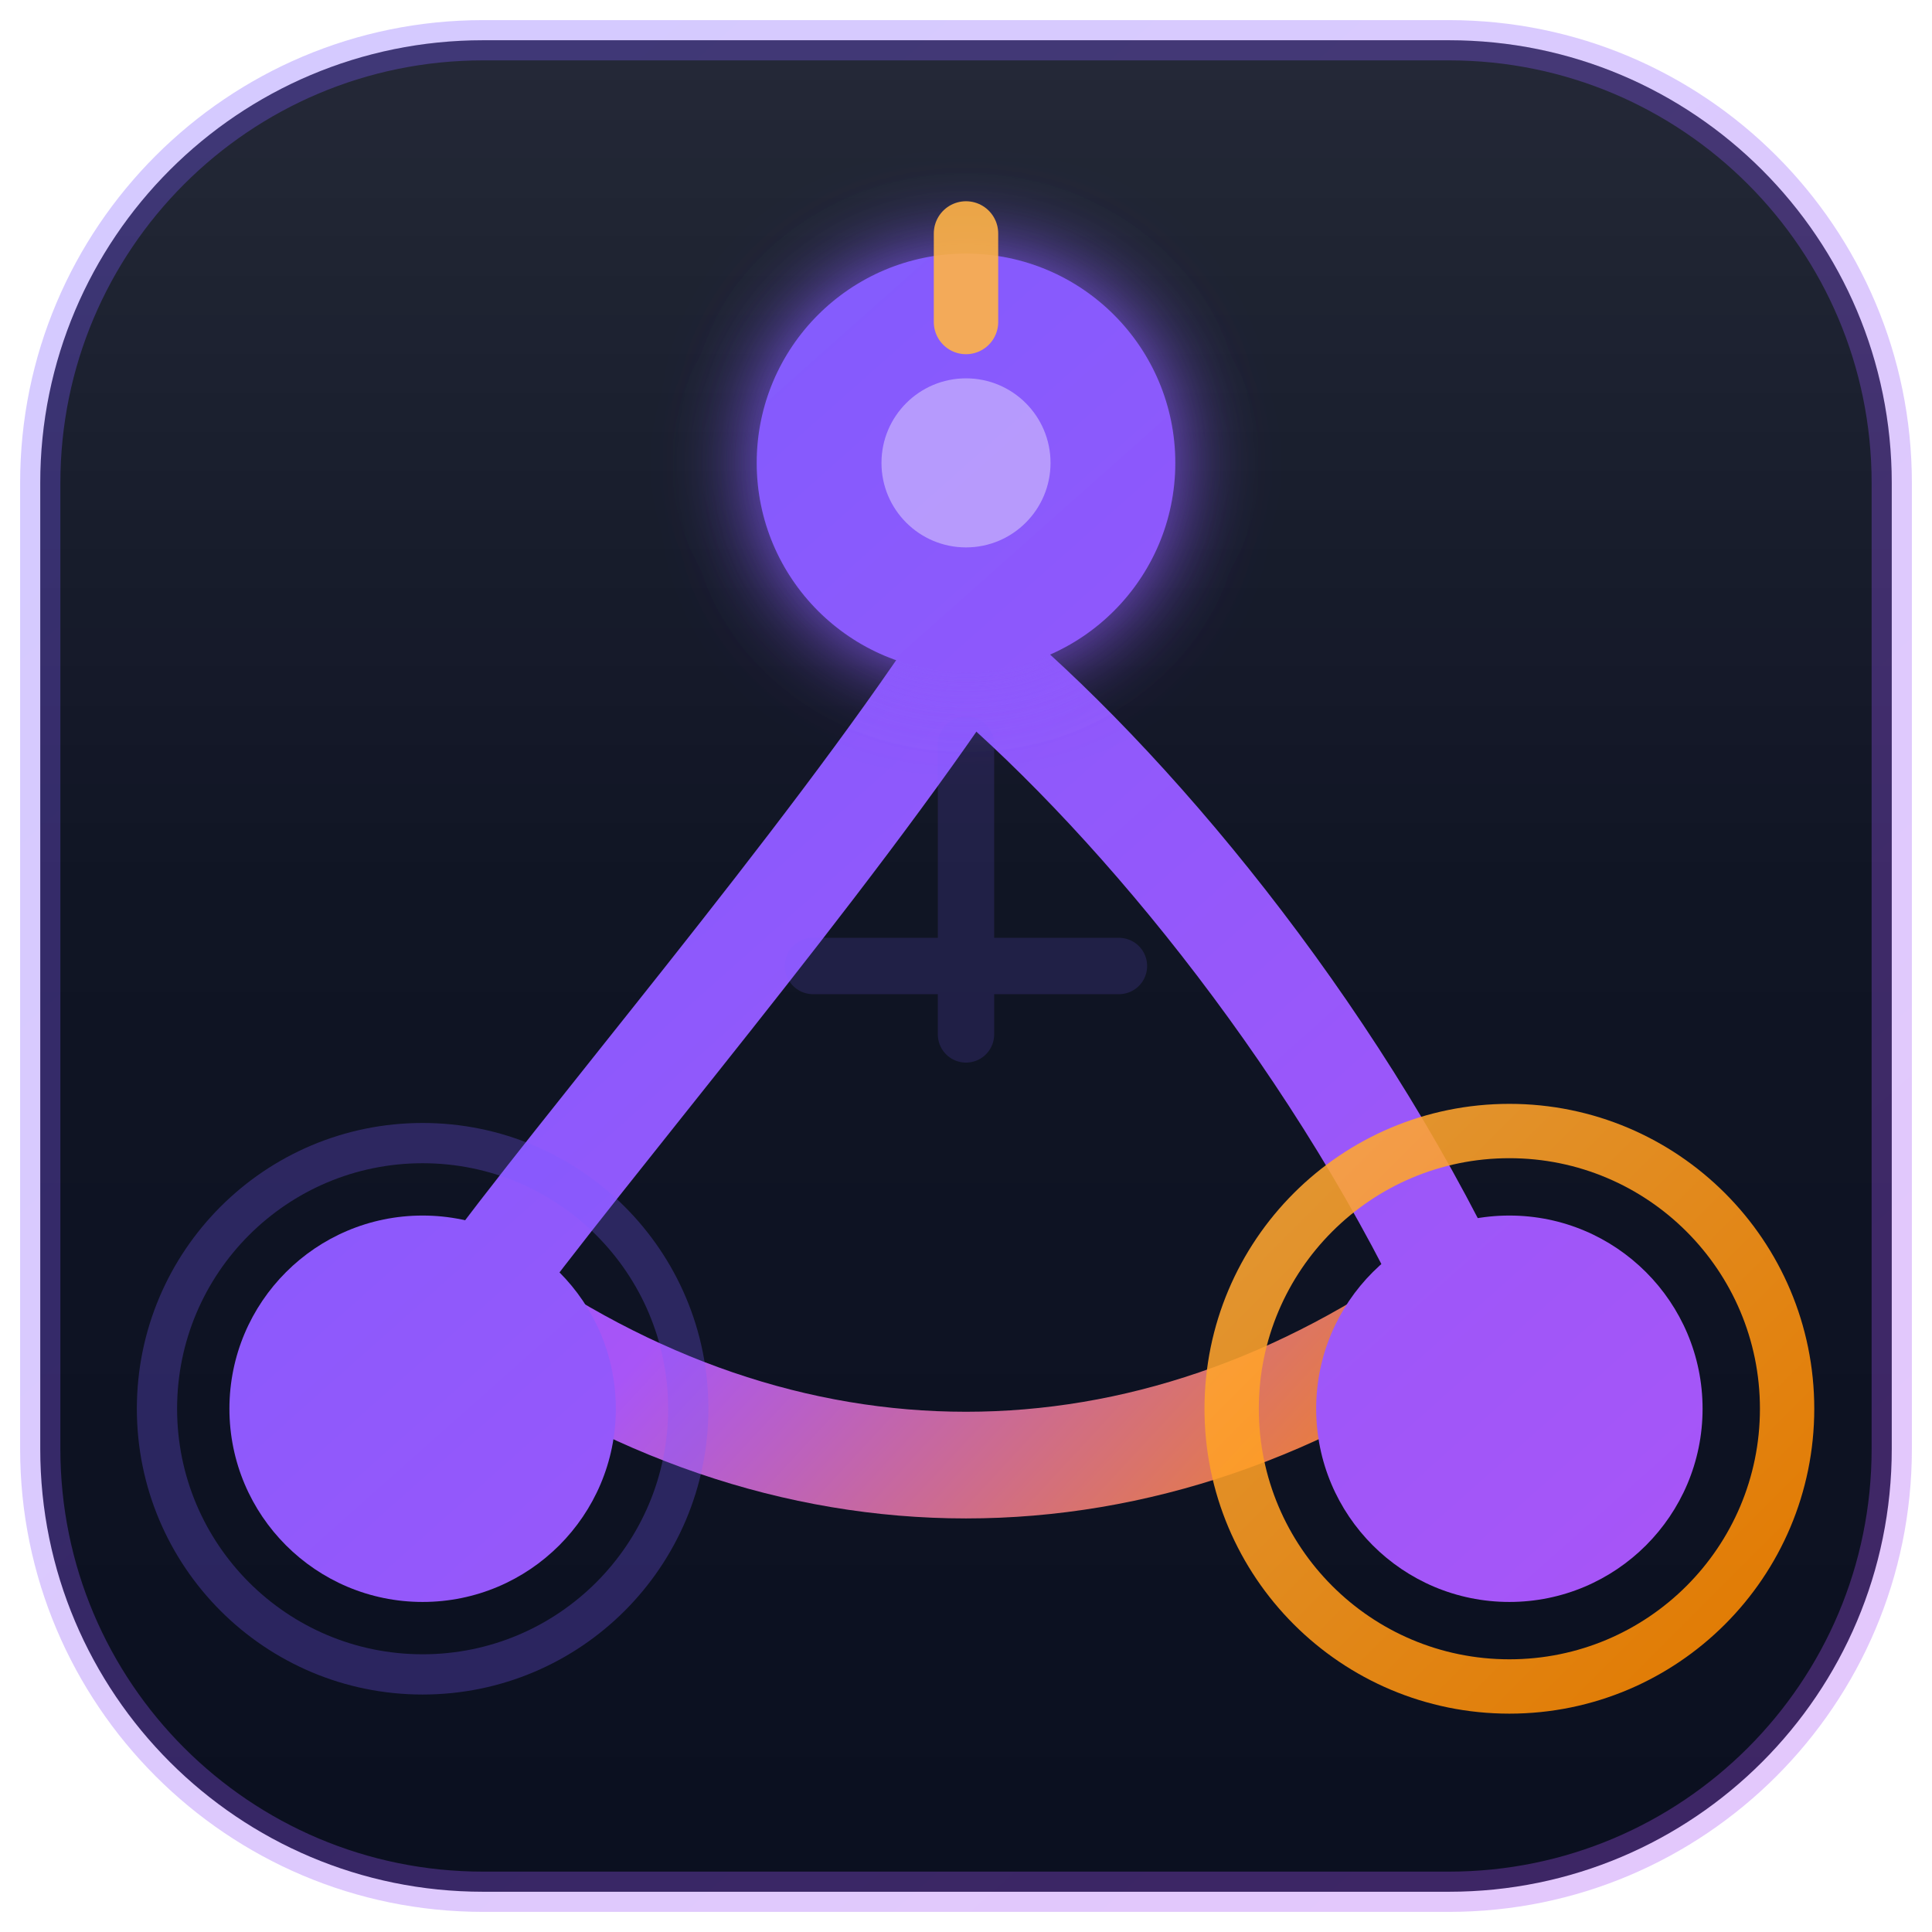
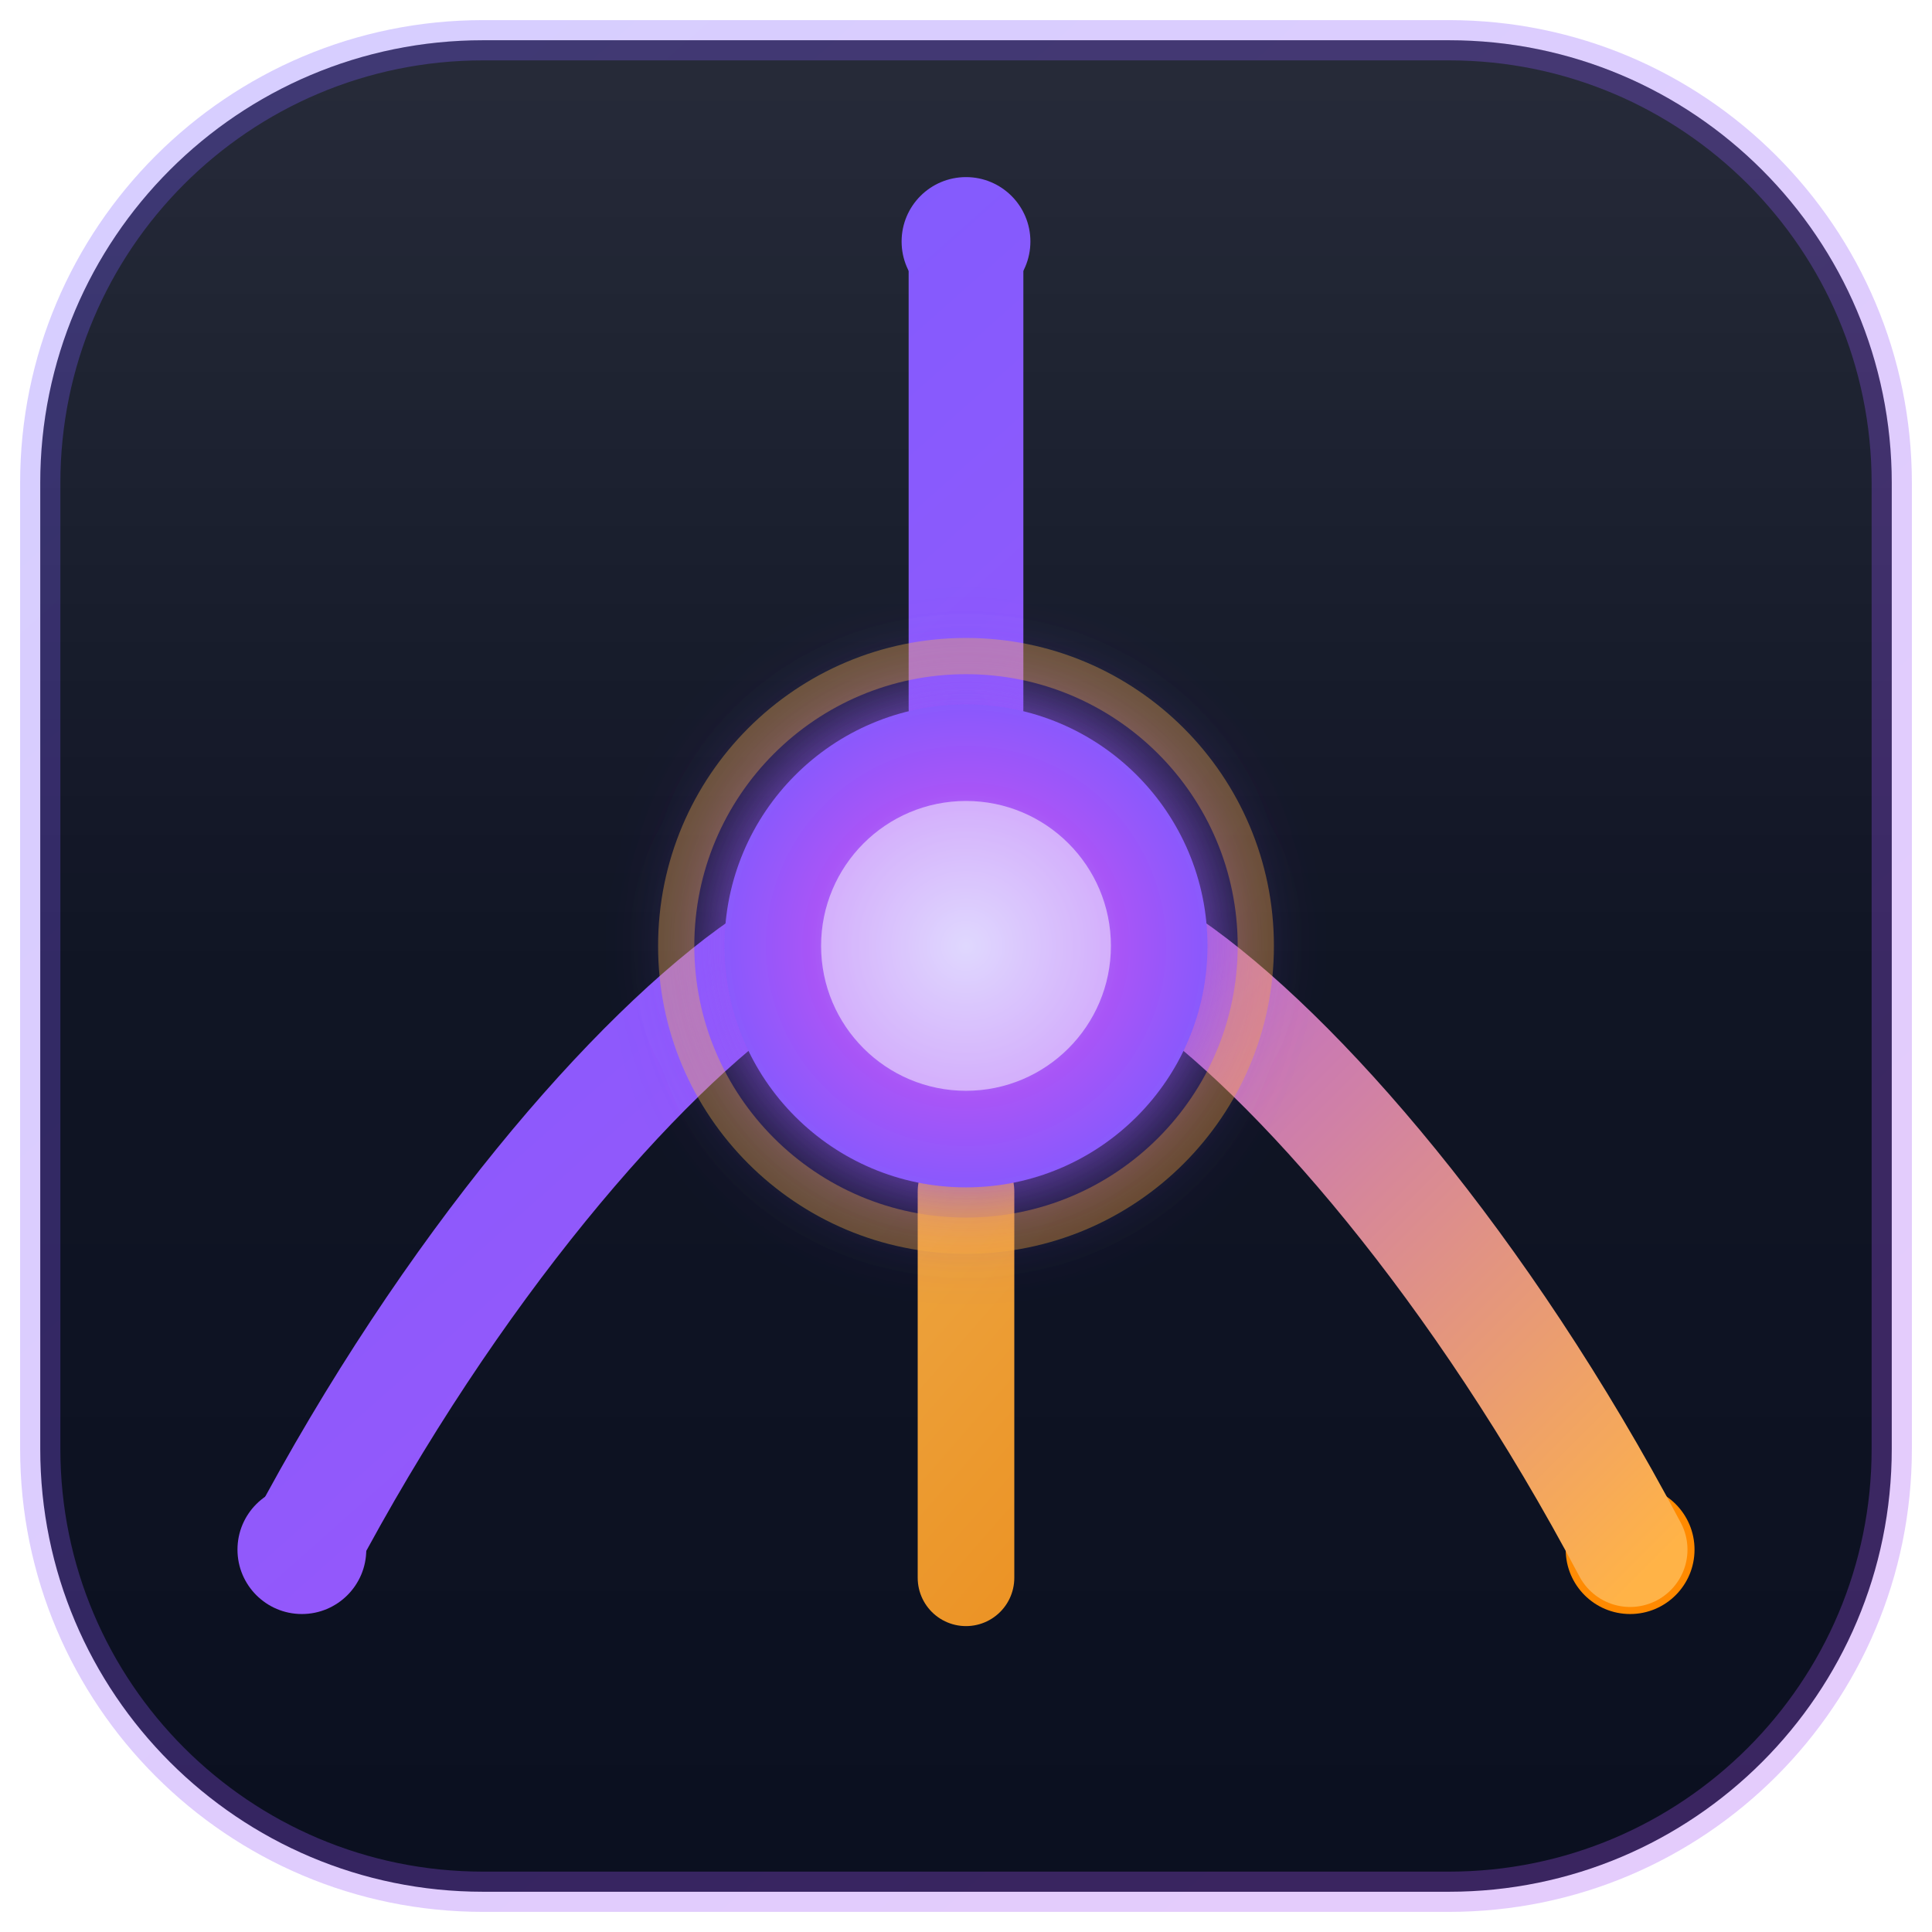
<svg xmlns="http://www.w3.org/2000/svg" viewBox="0 0 48 48" fill="none" role="img" aria-label="GetTrainMate">
  <defs>
    <linearGradient id="primary" x1="8" y1="6" x2="40" y2="42" gradientUnits="userSpaceOnUse">
      <stop stop-color="#7C5CFF" />
      <stop offset="1" stop-color="#A855F7" />
    </linearGradient>
-     <linearGradient id="accent" x1="26" y1="26" x2="42" y2="42" gradientUnits="userSpaceOnUse">
+     <linearGradient id="accent" x1="22" y1="28" x2="38" y2="42" gradientUnits="userSpaceOnUse">
      <stop stop-color="#FFB347" />
      <stop offset="1" stop-color="#FF8A00" />
    </linearGradient>
-     <linearGradient id="pathGrad" x1="10" y1="12" x2="38" y2="38" gradientUnits="userSpaceOnUse">
+     <linearGradient id="pathGrad" x1="8" y1="8" x2="40" y2="40" gradientUnits="userSpaceOnUse">
      <stop stop-color="#7C5CFF" />
-       <stop offset="0.5" stop-color="#A855F7" />
-       <stop offset="1" stop-color="#FF8A00" />
+       <stop offset="0.45" stop-color="#A855F7" />
+       <stop offset="1" stop-color="#FFB347" />
    </linearGradient>
    <linearGradient id="glass" x1="24" y1="2" x2="24" y2="46" gradientUnits="userSpaceOnUse">
-       <stop stop-color="#FFFFFF" stop-opacity="0.1" />
-       <stop offset="0.45" stop-color="#FFFFFF" stop-opacity="0.02" />
+       <stop stop-color="#FFFFFF" stop-opacity="0.11" />
+       <stop offset="0.5" stop-color="#FFFFFF" stop-opacity="0.02" />
      <stop offset="1" stop-color="#FFFFFF" stop-opacity="0" />
    </linearGradient>
-     <filter id="glow" x="-40%" y="-40%" width="180%" height="180%">
-       <feGaussianBlur stdDeviation="1.1" result="b" />
+     <radialGradient id="orb" cx="0" cy="0" r="1" gradientUnits="userSpaceOnUse" gradientTransform="translate(24 23.5) scale(7)">
+       <stop stop-color="#C4B5FD" />
+       <stop offset="0.55" stop-color="#A855F7" />
+       <stop offset="1" stop-color="#7C5CFF" />
+     </radialGradient>
+     <filter id="glow" x="-50%" y="-50%" width="200%" height="200%">
+       <feGaussianBlur stdDeviation="1.25" result="b" />
      <feMerge>
        <feMergeNode in="b" />
        <feMergeNode in="SourceGraphic" />
      </feMerge>
    </filter>
  </defs>
  <rect x="1" y="1" width="46" height="46" rx="11" fill="#0B1020" />
  <rect x="1" y="1" width="46" height="46" rx="11" fill="url(#glass)" />
-   <rect x="1" y="1" width="46" height="46" rx="11" stroke="url(#primary)" stroke-opacity="0.32" stroke-width="1" />
-   <path d="M24 16.2 C20.5 21.5 14.5 28.5 11.8 32.2" stroke="url(#primary)" stroke-width="2.65" stroke-linecap="round" fill="none" />
-   <path d="M11.8 32.2 C19.5 37.8 28.5 37.8 36.2 32.2" stroke="url(#pathGrad)" stroke-width="2.65" stroke-linecap="round" fill="none" />
-   <path d="M36.2 32.2 C33 25.5 28 19.5 24 16.2" stroke="url(#primary)" stroke-width="2.65" stroke-linecap="round" fill="none" />
-   <path d="M24 18.5v7.2M20.2 24h7.6" stroke="#7C5CFF" stroke-opacity="0.16" stroke-width="1.4" stroke-linecap="round" />
-   <circle cx="24" cy="11.5" r="5.2" fill="url(#primary)" filter="url(#glow)" />
-   <path d="M24 5.8v2.2" stroke="url(#accent)" stroke-width="1.6" stroke-linecap="round" opacity="0.9" />
-   <circle cx="24" cy="11.5" r="2.1" fill="#EDE9FE" fill-opacity="0.45" />
-   <circle cx="10.5" cy="35" r="4.8" fill="url(#primary)" />
-   <circle cx="10.5" cy="35" r="6.6" stroke="#7C5CFF" stroke-opacity="0.28" stroke-width="1" fill="none" />
-   <circle cx="37.5" cy="35" r="4.8" fill="url(#primary)" />
-   <circle cx="37.5" cy="35" r="6.9" stroke="url(#accent)" stroke-opacity="0.88" stroke-width="1.35" fill="none" />
+   <rect x="1" y="1" width="46" height="46" rx="11" stroke="url(#primary)" stroke-opacity="0.3" stroke-width="1" />
+   <circle cx="24" cy="6" r="1.6" fill="url(#primary)" />
+   <circle cx="7.5" cy="38.5" r="1.6" fill="url(#primary)" />
+   <circle cx="40.5" cy="38.5" r="1.6" fill="url(#accent)" />
+   <path d="M24 6 C24 11.5 24 15.5 24 17.6" stroke="url(#primary)" stroke-width="2.85" stroke-linecap="round" fill="none" />
+   <path d="M7.5 38.5 C11.2 31.5 15.8 26.2 19 24" stroke="url(#primary)" stroke-width="2.85" stroke-linecap="round" fill="none" />
+   <path d="M40.5 38.5 C36.8 31.5 32.2 26.2 29 24" stroke="url(#pathGrad)" stroke-width="2.85" stroke-linecap="round" fill="none" />
+   <path d="M24 29.6 C24 33.2 24 36.2 24 39.2" stroke="url(#accent)" stroke-width="2.4" stroke-linecap="round" fill="none" opacity="0.92" />
+   <path d="M24 17.8v5.4M20.4 23.5h7.2" stroke="#7C5CFF" stroke-opacity="0.13" stroke-width="1.3" stroke-linecap="round" />
+   <circle cx="24" cy="23.5" r="6" fill="url(#orb)" filter="url(#glow)" />
+   <circle cx="24" cy="23.5" r="7.2" stroke="url(#accent)" stroke-opacity="0.35" stroke-width="0.9" fill="none" />
+   <circle cx="24" cy="23.5" r="3.6" fill="#F5F3FF" fill-opacity="0.55" />
</svg>
